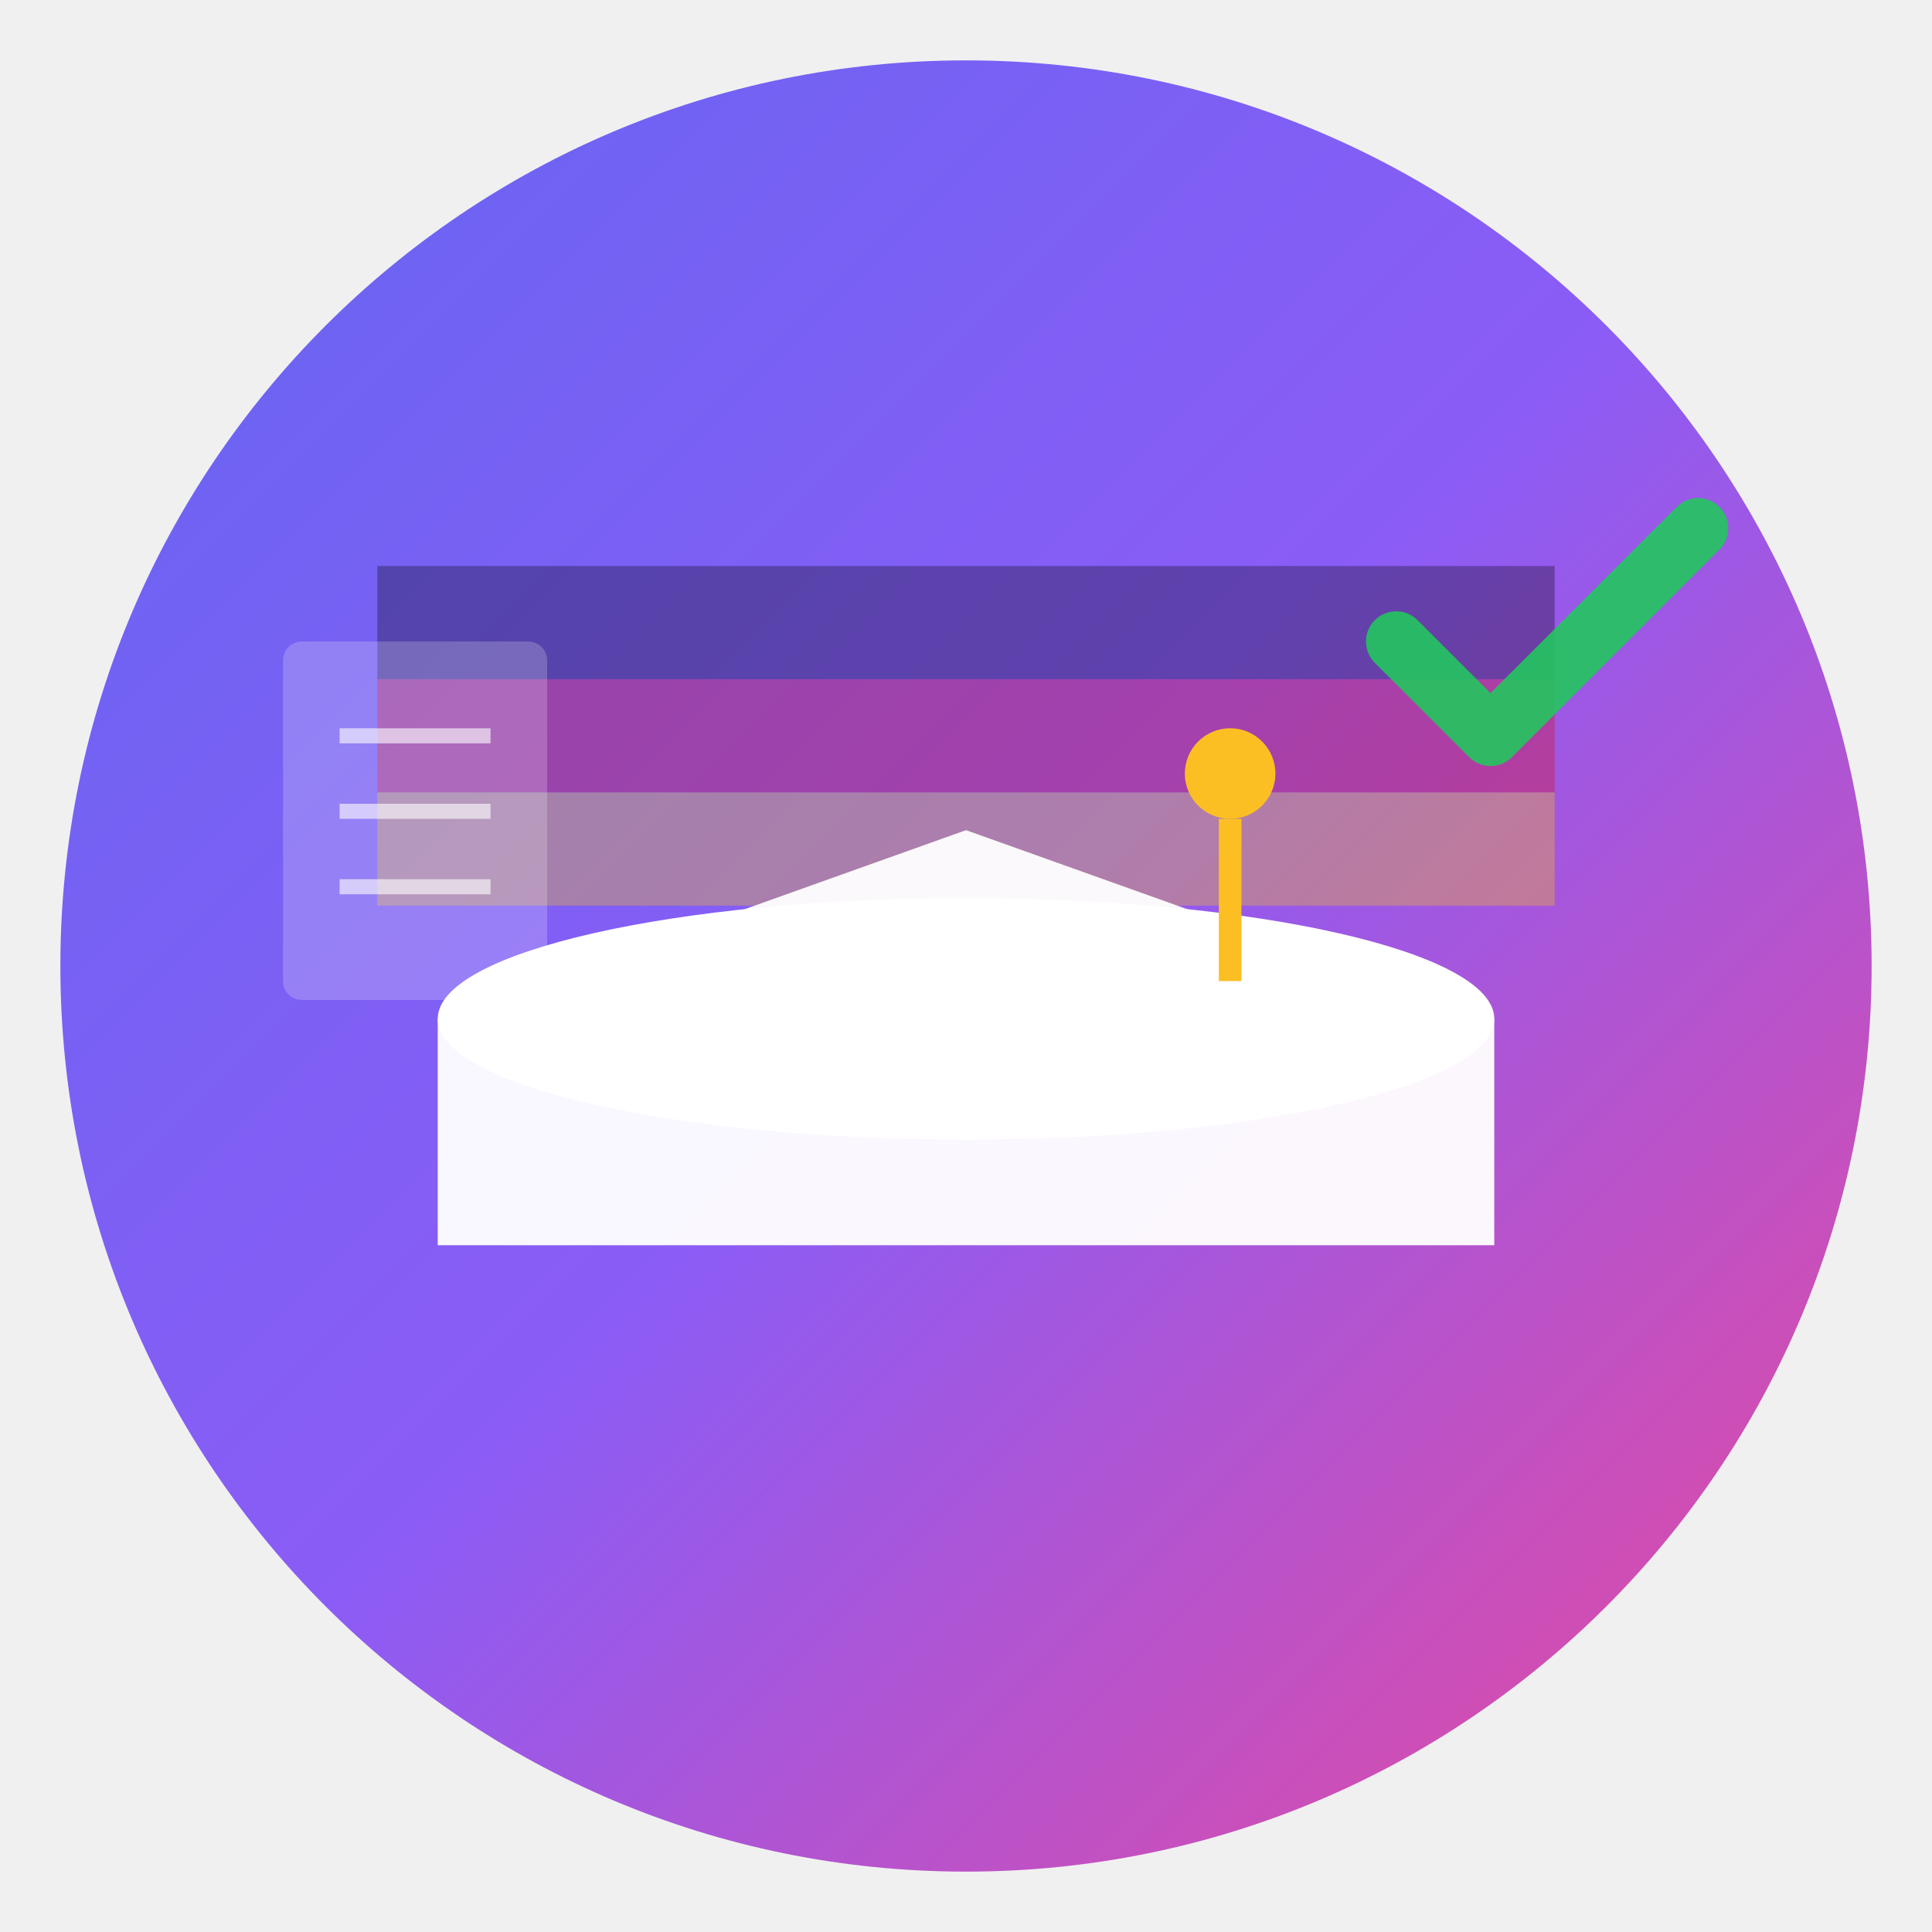
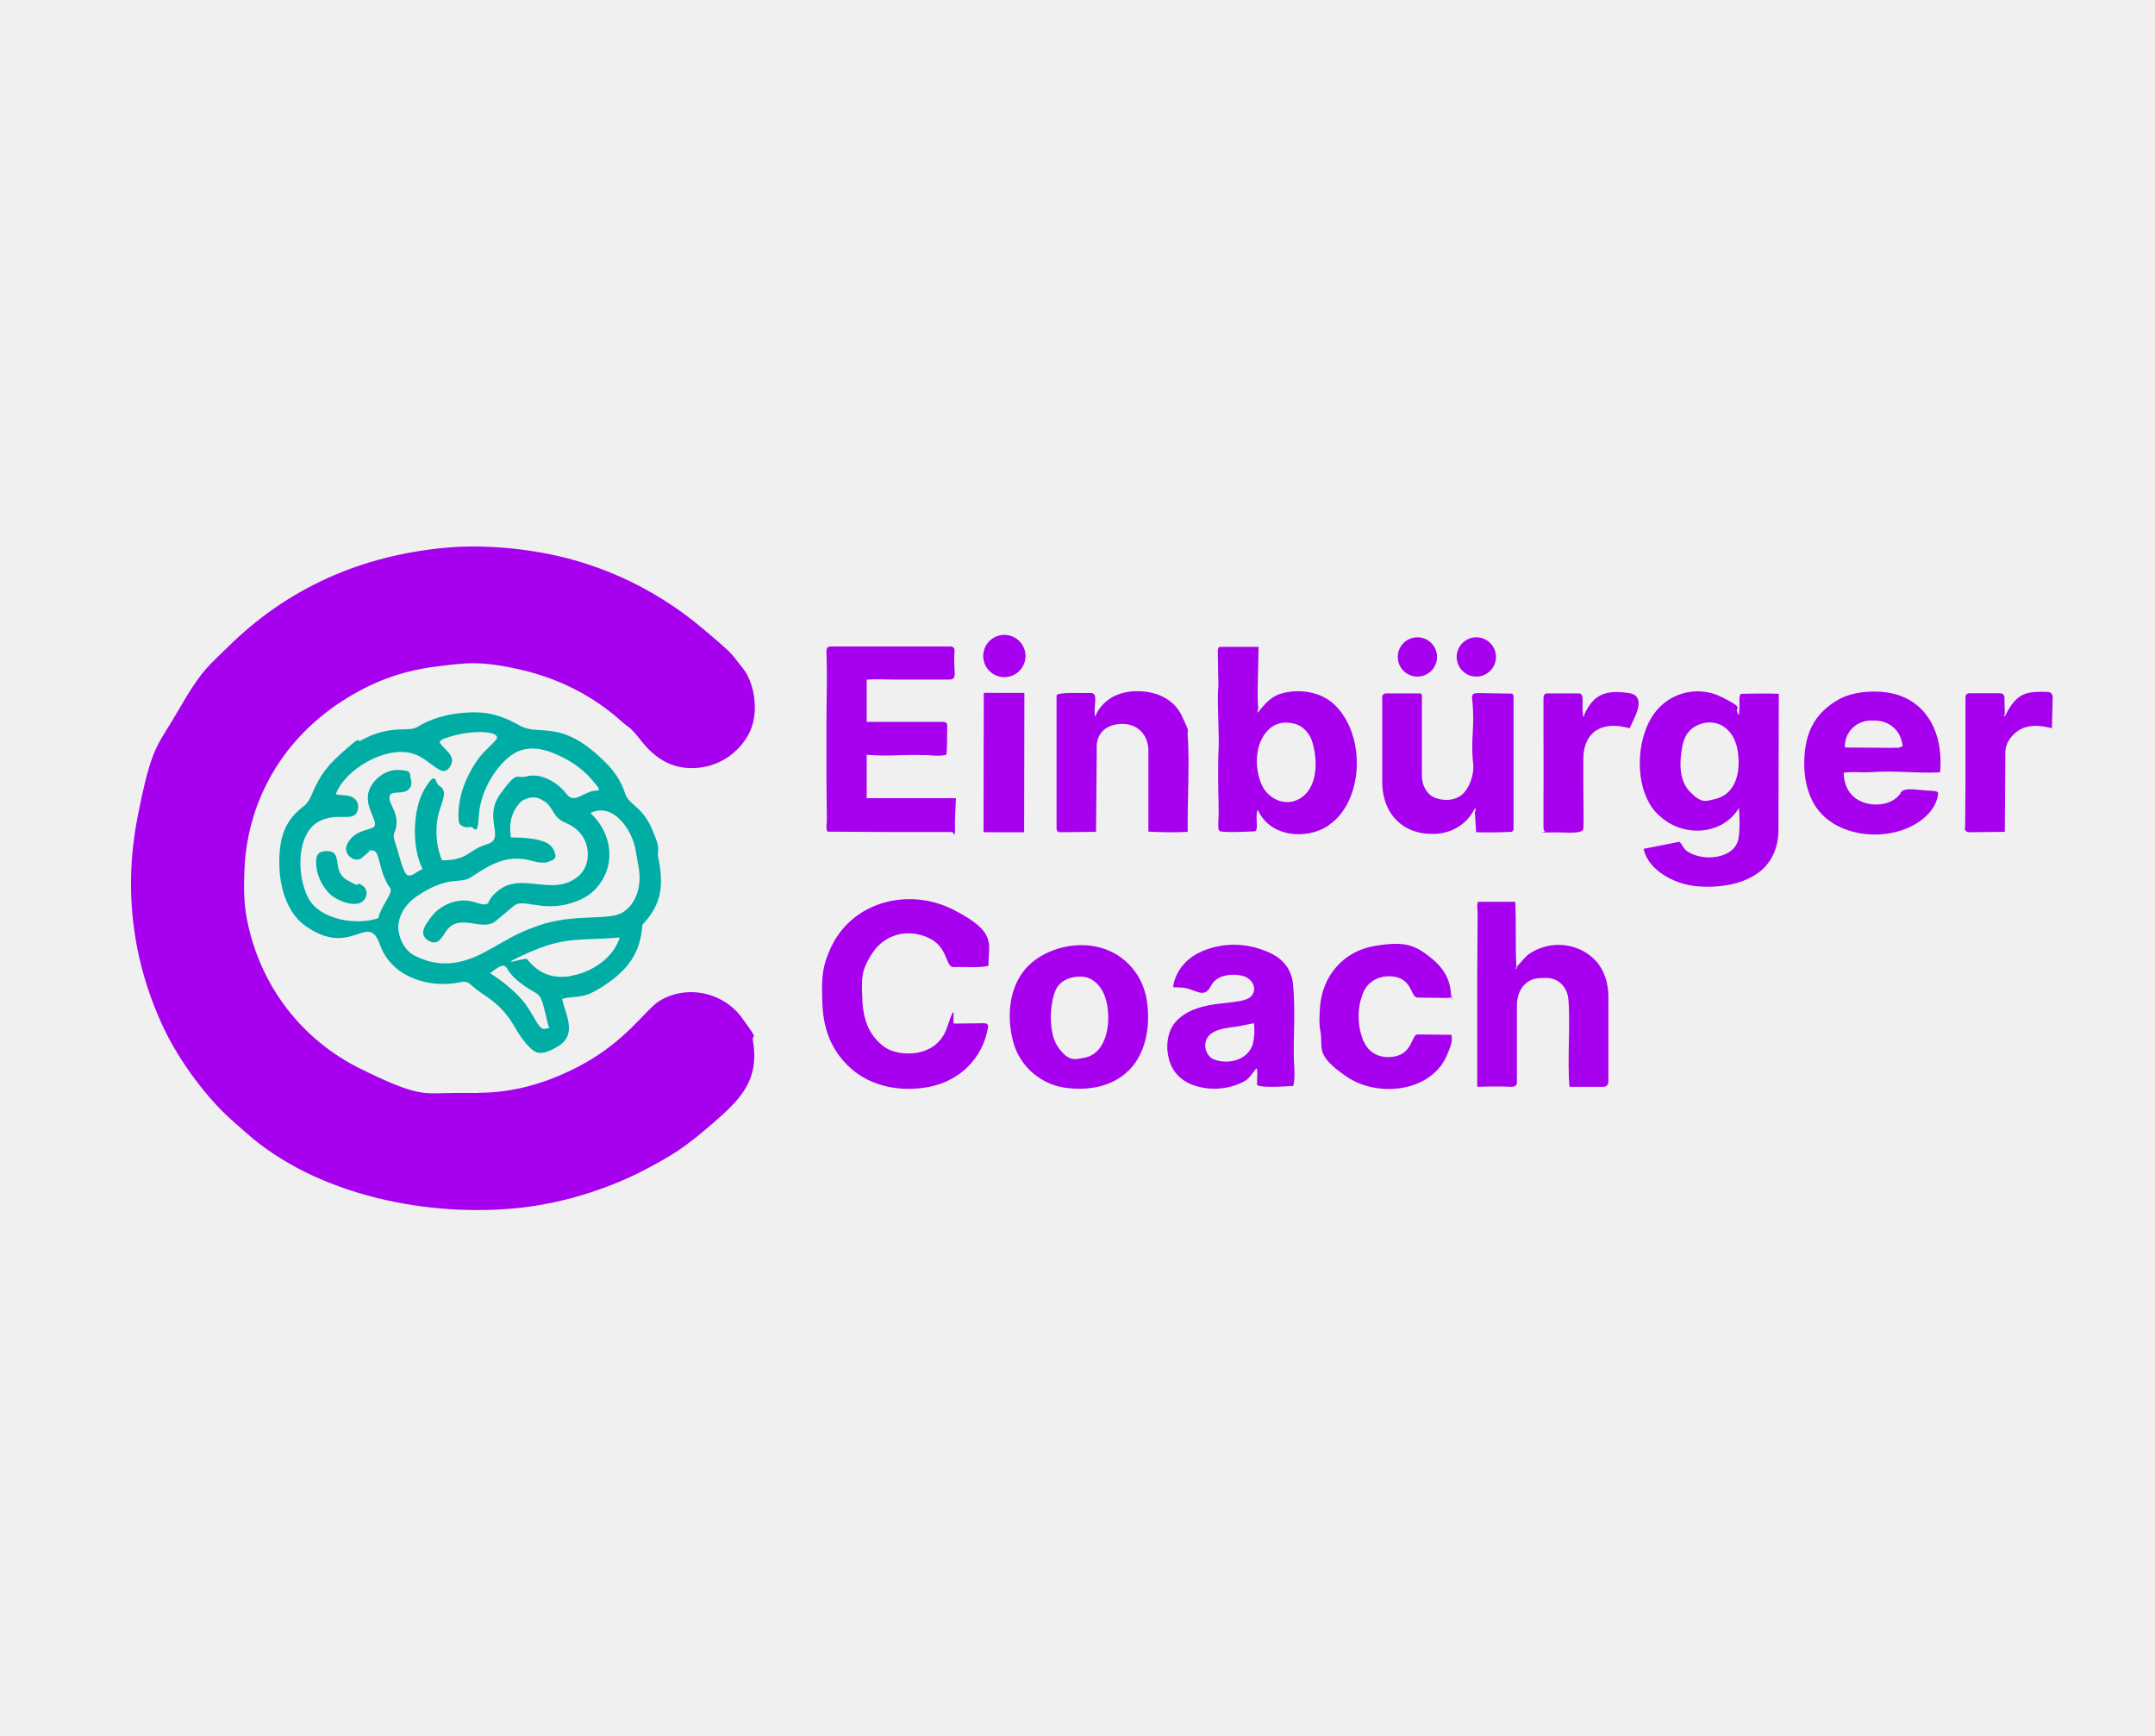
- <svg xmlns="http://www.w3.org/2000/svg" viewBox="0 0 512 512" fill="none">
-   <defs>
-     <linearGradient id="grad1" x1="0%" y1="0%" x2="100%" y2="100%">
-       <stop offset="0%" style="stop-color:#6366f1;stop-opacity:1" />
-       <stop offset="50%" style="stop-color:#8b5cf6;stop-opacity:1" />
-       <stop offset="100%" style="stop-color:#ec4899;stop-opacity:1" />
-     </linearGradient>
-   </defs>
-   <circle cx="256" cy="256" r="240" fill="url(#grad1)" />
-   <path d="M 100 150 L 412 150 L 412 180 L 100 180 Z" fill="#000000" opacity="0.3" />
-   <path d="M 100 180 L 412 180 L 412 210 L 100 210 Z" fill="#DD0000" opacity="0.3" />
-   <path d="M 100 210 L 412 210 L 412 240 L 100 240 Z" fill="#FFCE00" opacity="0.3" />
-   <g transform="translate(256, 300)">
-     <path d="M -140 -30 L 0 -80 L 140 -30 L 140 30 L -140 30 Z" fill="#ffffff" opacity="0.95" />
-     <ellipse cx="0" cy="-30" rx="140" ry="32" fill="#ffffff" />
-     <circle cx="70" cy="-95" r="12" fill="#fbbf24" />
-     <line x1="70" y1="-83" x2="70" y2="-40" stroke="#fbbf24" stroke-width="6" />
+ <svg xmlns="http://www.w3.org/2000/svg" id="Ebene_1" version="1.1" viewBox="0 0 1152 928">
+   <g>
+     <circle cx="536.9" cy="350.7" r="11.3" fill="#a700ee" />
+     <circle cx="757.7" cy="351.2" r="10.5" fill="#a700ee" />
+     <circle cx="789.2" cy="351.2" r="10.5" fill="#a700ee" />
  </g>
-   <path d="M 370 170 L 395 195 L 450 140" stroke="#22c55e" stroke-width="16" stroke-linecap="round" stroke-linejoin="round" fill="none" opacity="0.9" />
-   <g transform="translate(75, 170)">
-     <rect x="0" y="0" width="70" height="95" rx="5" fill="#ffffff" opacity="0.2" />
-     <line x1="15" y1="25" x2="55" y2="25" stroke="#ffffff" stroke-width="4" opacity="0.6" />
-     <line x1="15" y1="45" x2="55" y2="45" stroke="#ffffff" stroke-width="4" opacity="0.6" />
-     <line x1="15" y1="65" x2="55" y2="65" stroke="#ffffff" stroke-width="4" opacity="0.6" />
+   <g display="none">
+     <circle cx="530.9" cy="350.7" r="11.3" fill="#00ada5" />
+     <circle cx="751.7" cy="351.2" r="10.5" fill="#00ada5" />
+     <circle cx="783.2" cy="351.2" r="10.5" fill="#00ada5" />
  </g>
+   <g>
+     <path d="M1015.9,423.9c2.2-3.4,8.7-1.4,17.1-1.1.8,0,3.2.2,3.1,1.3-.4,4.2-2.5,8-5.2,10.9-14.7,15.7-47.2,14.9-59.8-3.1-5.6-7.9-7.3-19-6.4-28.9,1.1-13.5,7-23,18.8-29.4,9.1-4.9,24.4-5,33.3-1.3,16.3,6.7,21.9,23.7,20.3,40.6-14.1.6-23.2-1.1-37.1-.1-4.9.3-9.6-.4-14.4.3,0,4.2,1.3,8.4,4,11.5,5.9,7.1,20.9,7.8,26.5-.7ZM1017.1,398.7c-1.1-9-8-13.9-16.1-13.5-8.5-.4-15.1,6.2-14.8,14.4l24.8.2c2.1-.3,4.5.5,6.1-1.1Z" fill="#a700ee" />
+     <path d="M494.6,403.7c-11.9-.5-19.2.8-31.3-.2v23.2s47.7,0,47.7,0c-.2,6-.6,11.1-.5,16.6s-.7,1.5-1.5,1.5h-32.9s-33.8-.2-33.8-.2c-1-2.2-.2-4.4-.3-6.7l-.2-21v-31c0-9.5.3-18.5.2-28l-.2-10c0-1.4.7-2.3,2.2-2.3h17s26,0,26,0h21c1.5,0,2.4.8,2.3,2.3-1,11.6,2.3,15.4-3.3,15.4h-28c-5.4,0-10.4-.3-15.7,0v22.6c0,0,40.7,0,40.7,0,1.3,0,2.4.5,2.4,2-.2,3.2.1,15.4-.7,15.6-3.6.9-7.3.3-11.1.1Z" fill="#a700ee" />
+     <path d="M905.6,473.6c-10.4-1.2-24.4-8.1-27-19.8l19.2-3.8c1.5,1.4,2,3.4,3.5,4.6,8.2,6.4,26.4,4.9,28.1-6.7.8-5.3.5-10.5.2-16-7.9,13.3-25.8,15.5-38.1,7.6-3.1-2-6.2-4.7-8.3-7.7-8.8-12.4-8.7-34.1-.5-48,7.7-13,24-18,37.6-11.2s6.5,5.1,8.6,8.5c.2,1.2,1.3,1,.7,0,.7-2.6-.5-10.2,1.3-10.2,6.8-.1,13-.3,20,0l-.2,73c0,5.3-1.3,10.7-3.9,15.1-7.9,13.5-27.1,16.3-41.4,14.6ZM929,402c-.7-5.1-2.7-9.9-6.9-13.1-4.3-3.2-9.8-3.5-14.7-1.2s-7.1,6.1-8.1,11.4c-1.5,8.1-2,18,4.2,24.3s8.4,4.9,13.2,3.8c11.3-2.6,13.9-14.5,12.3-25.3Z" fill="#a700ee" />
+     <rect x="499.5" y="396.9" width="74.5" height="21.7" transform="translate(128 943.7) rotate(-89.9)" fill="#a700ee" />
+     <path d="M789.5,370.5l18.6.3c1.2,0,1,2.3,1,3.3v68.9c-.1.8-.5,1.7-1.2,1.7-6.3.3-12.3.4-18.8.2l-.6-9.7c-.6-1.2,1-2,0-3.2-3.9,7.9-11.2,13-20.3,13.7-17.5,1.3-29.2-10.1-29.3-27.6v-45c-.1-1.4.5-2.4,2.1-2.4h18.2c1.3.1.9,2.5.9,3.4v41c.1,5,2.8,9.9,7.3,11.5s9.9,1.5,13.8-1.5,7-10.5,6.3-16.9c-1.5-14.1,1.2-19.4-.6-35.2-.2-1.4.6-2.4,2.5-2.4Z" fill="#a700ee" />
+     <path d="M624.1,562.4c-.6-6.9,1-13.2,5.8-17.6,12.5-11.6,34.5-6.4,39.3-12.6,2.6-3.4.7-7.8-2.8-9.7s-15.2-3.1-19.1,4.6-8.7.9-16.2.8-2.6-.3-3.9-1c1.6-8.6,7.5-15,15.5-18.4,12-5.1,25.2-4.4,36.8,1.2,6.5,3.1,11,8.8,11.7,16.4,1.6,17-.3,31.2.7,44.9.2,3.3.1,6.3-.5,9.5-1.1,0-22.2,1.9-19.3-1.6-.4-2.6.5-4.9-.3-7.9-2.2,2.3-3.6,5.4-6.7,7.1-8.3,4.4-18.2,5.1-26.9,2.1-8-2.7-13.2-9-14-17.9ZM669.8,557.9c.8-3.8,1-7.4.5-10.9l-8.5,1.7c-4.7.9-17.1.8-17.5,9.9-.1,2.7,1.1,5.5,3.6,7.3,7.7,3.6,19.1,1.3,21.9-7.9Z" fill="#a700ee" />
+     <path d="M839,580.9c-1.3-13.2.7-36.5-.7-47.5-.8-6.1-5.5-10.6-11.6-10.6-2.6,0-5.6,0-8,1-5.2,2.3-7.7,7.6-7.8,13.2v41.9c0,1.5-1.6,2.1-2.9,2.1-6.2-.3-11.8-.2-18.3,0v-39.9c0,0,0-20,0-20l.2-33c0-2.1-.6-3.8.2-6h19.9c.6,13.1,0,21.9.6,34.9-1,1.1.6,1.5.2-.2,2.4-2.3,4.1-5.2,7-7.1,11.1-7.3,26.4-5.8,35.4,4.1,4.6,5.1,6.5,11.9,6.6,18.7v45.6c0,1.8-1,2.9-2.7,2.9h-18.1Z" fill="#a700ee" />
+     <path d="M586.3,399.5l-.4,45.2-18.9.2c-1.4,0-2.2-.6-2.2-2.1v-70.9c0-2.1,13.9-1.3,18.3-1.4s1.3,7,2.2,11.4c-.5,1.1.9,1.1.6,0,4.5-8.8,12.8-12.4,22.2-12.4,10,0,19.5,4.1,23.9,13.6s2.6,6.5,2.9,9.9c1.1,15.5-.2,35.5,0,51.7-7.2.4-13.6.2-21-.1v-43.6c-.2-8.2-5.7-14.1-14.1-14s-13.5,4.8-13.6,12.5Z" fill="#a700ee" />
+     <path d="M460.9,531c0,11.8,2.5,22.1,12.2,28.9,7.2,5,27.5,6.3,33.2-10.7s2.3-2,3.8-2l16-.2c1.2,0,2.4.6,2.1,2-2.7,16.6-15,28.8-31.4,32s-34.3-.4-45.9-13.8c-8.5-9.8-11.1-20.4-11.4-33.2s.4-17.3,3.8-25.5c11-26.6,42.3-34.4,66.3-22.2s18.6,18.4,18.8,30c-5.4,1.3-11.1.4-18.5.7-4.8.2-2.6-10.8-13.9-15.8s-23.1-1.5-29.5,8.1-5.7,13.9-5.7,21.6Z" fill="#a700ee" />
+     <path d="M710.2,441.3c-11.9,8-31.6,6.1-37.8-8.4-1.7,3,.6,10.3-1.4,11.5,0,0-14.6.9-18.8,0-1.3-.3-.9-4.1-.9-5.4.4-7.3-.1-13.9-.1-21v-10c0-4.5.4-8.6.3-13,0-5.8-.8-22.5-.3-26.8.3-2.5,0-4.8,0-7.3l-.2-13c0-.7.3-2.1,1.1-2.1h20.7s-.3,14.2-.3,14.2c-.1,6-.4,11.7,0,17.5.6,1.2-.6,2.2-.2,3.5,3.4-4.1,6.9-8.6,12.5-10.2,9.5-2.8,21.4-1.2,29,6.3,16.7,16.7,15,51.6-3.6,64.1ZM694.4,427.2c10.2-5.7,10-20.3,7.3-30-1.4-5.1-5.1-9-9.3-10.2-5.1-1.4-10-.8-13.8,2.6-8,7.3-8.2,20.8-4.1,30,3.3,7.4,12.4,11.7,19.8,7.6Z" fill="#a700ee" />
+     <path d="M1050.5,442.5l.2-25.5v-44c-.1-1.6.7-2.4,2.3-2.4h16.1c1.4,0,2.4.8,2.4,2.3l.2,9c-1.2,1,0,1.4.4.3,6.3-12.2,11.3-12.6,22.7-12.3,1.6,0,2.6,1.5,2.5,3l-.4,16.4c-5.4-1.3-9.7-1.9-14.5-.4s-10.4,6.9-10.4,13.2l-.3,42.6-18.9.2c-1.1,0-2.5-.4-2.5-2.3Z" fill="#a700ee" />
+     <path d="M603.3,572.3c-8.9,8.9-22.3,11-34.5,9.1s-23.2-10.9-26.9-23.5-2.9-27.6,4.8-38.1,23.2-16.2,37.3-14.1c15.4,2.3,26.8,14,29.1,29.4,1.9,13-.2,27.7-9.8,37.3ZM590.8,533.1c-1.5-4.3-4.2-8.2-8.5-10.1s-13.6-1.1-17.3,5-5.1,23.6.5,31.6,8.8,6.9,14.4,5.8c12.8-2.5,14.5-21.7,10.9-32.3Z" fill="#a700ee" />
+     <path d="M729,556.6c2.5,6.1,8.1,8.8,14,8.5,12.8-.7,11-12.2,15-12.1l17.9.2c.8,3.6-.7,6.7-2,9.9-7.8,20.6-37.1,24.2-54.3,12.3s-12-15-13.8-24.3c-.8-4.3-.4-7.9-.2-12.1.9-16.9,12.4-30.5,29.2-33.3s21.8-.4,30.8,6.9c5.7,4.6,9.4,10.5,10,18.1s.7,1.5.4,1.9c-.3.6-1,.9-2,.9l-16.1-.2c-4.3,0-2.4-11.1-15-11.4-5.9-.1-11.4,2.6-14,8.4-3.5,8.1-3.5,17.8,0,26.4Z" fill="#a700ee" />
+     <path d="M846.4,443.1c-.5,3.2-10.9,1.6-18.4,1.9s-1.6-.2-2-.4c-.7-.4-.9-1.4-.9-2.6v-17.9c.1,0,0-32.9,0-32.9v-18.1c0-1.3.5-2.4,1.9-2.4h17.1c3.3,0,1.1,7,2.2,11.5-.4,1.1.9,1.2.6-.2,5.3-11.7,12.5-13.1,23.8-11.5s.9,16.4.6,18.8c-5.1-1.2-9.4-1.9-14-.6-8,2.2-11,9.6-10.9,17.5v13.8c0,3.2.3,21.4,0,23.2Z" fill="#a700ee" />
+   </g>
+   <g display="none">
+     <path d="M1009.9,423.9c2.2-3.4,8.7-1.4,17.1-1.1.8,0,3.2.2,3.1,1.3-.4,4.2-2.5,8-5.2,10.9-14.7,15.7-47.2,14.9-59.8-3.1-5.6-7.9-7.3-19-6.4-28.9,1.1-13.5,7-23,18.8-29.4,9.1-4.9,24.4-5,33.3-1.3,16.3,6.7,21.9,23.7,20.3,40.6-14.1.6-23.2-1.1-37.1-.1-4.9.3-9.6-.4-14.4.3,0,4.2,1.3,8.4,4,11.5,5.9,7.1,20.9,7.8,26.5-.7ZM1011.1,398.7c-1.1-9-8-13.9-16.1-13.5-8.5-.4-15.1,6.2-14.8,14.4l24.8.2c2.1-.3,4.5.5,6.1-1.1Z" fill="#00ada5" />
+     <path d="M488.6,403.7c-11.9-.5-19.2.8-31.3-.2v23.2s47.7,0,47.7,0c-.2,6-.6,11.1-.5,16.6s-.7,1.5-1.5,1.5h-32.9s-33.8-.2-33.8-.2c-1-2.2-.2-4.4-.3-6.7l-.2-21v-31c0-9.5.3-18.5.2-28l-.2-10c0-1.4.7-2.3,2.2-2.3h17s26,0,26,0h21c1.5,0,2.4.8,2.3,2.3-1,11.6,2.3,15.4-3.3,15.4h-28c-5.4,0-10.4-.3-15.7,0v22.6c0,0,40.7,0,40.7,0,1.3,0,2.4.5,2.4,2-.2,3.2.1,15.4-.7,15.6-3.6.9-7.3.3-11.1.1Z" fill="#00ada5" />
+     <path d="M899.6,473.6c-10.4-1.2-24.4-8.1-27-19.8l19.2-3.8c1.5,1.4,2,3.4,3.5,4.6,8.2,6.4,26.4,4.9,28.1-6.7.8-5.3.5-10.5.2-16-7.9,13.3-25.8,15.5-38.1,7.6-3.1-2-6.2-4.7-8.3-7.7-8.8-12.4-8.7-34.1-.5-48,7.7-13,24-18,37.6-11.2s6.5,5.1,8.6,8.5c.2,1.2,1.3,1,.7,0,.7-2.6-.5-10.2,1.3-10.2,6.8-.1,13-.3,20,0l-.2,73c0,5.3-1.3,10.7-3.9,15.1-7.9,13.5-27.1,16.3-41.4,14.6ZM923,402c-.7-5.1-2.7-9.9-6.9-13.1-4.3-3.2-9.8-3.5-14.7-1.2s-7.1,6.1-8.1,11.4c-1.5,8.1-2,18,4.2,24.3s8.4,4.9,13.2,3.8c11.3-2.6,13.9-14.5,12.3-25.3Z" fill="#00ada5" />
+     <rect x="493.5" y="396.9" width="74.5" height="21.7" transform="translate(122 937.7) rotate(-89.9)" fill="#00ada5" />
+     <path d="M783.5,370.5l18.6.3c1.2,0,1,2.3,1,3.3v68.9c-.1.8-.5,1.7-1.2,1.7-6.3.3-12.3.4-18.8.2l-.6-9.7c-.6-1.2,1-2,0-3.2-3.9,7.9-11.2,13-20.3,13.7-17.5,1.3-29.2-10.1-29.3-27.6v-45c-.1-1.4.5-2.4,2.1-2.4h18.2c1.3.1.9,2.5.9,3.4v41c.1,5,2.8,9.9,7.3,11.5s9.9,1.5,13.8-1.5,7-10.5,6.3-16.9c-1.5-14.1,1.2-19.4-.6-35.2-.2-1.4.6-2.4,2.5-2.4Z" fill="#00ada5" />
+     <path d="M618.1,562.4c-.6-6.9,1-13.2,5.8-17.6,12.5-11.6,34.5-6.4,39.3-12.6,2.6-3.4.7-7.8-2.8-9.7s-15.2-3.1-19.1,4.6-8.7.9-16.2.8-2.6-.3-3.9-1c1.6-8.6,7.5-15,15.5-18.4,12-5.1,25.2-4.4,36.8,1.2,6.5,3.1,11,8.8,11.7,16.4,1.6,17-.3,31.2.7,44.9.2,3.3.1,6.3-.5,9.5-1.1,0-22.2,1.9-19.3-1.6-.4-2.6.5-4.9-.3-7.9-2.2,2.3-3.6,5.4-6.7,7.1-8.3,4.4-18.2,5.1-26.9,2.1-8-2.7-13.2-9-14-17.9ZM663.8,557.9c.8-3.8,1-7.4.5-10.9l-8.5,1.7c-4.7.9-17.1.8-17.5,9.9-.1,2.7,1.1,5.5,3.6,7.3,7.7,3.6,19.1,1.3,21.9-7.9Z" fill="#00ada5" />
+     <path d="M833,580.9c-1.3-13.2.7-36.5-.7-47.5-.8-6.1-5.5-10.6-11.6-10.6-2.6,0-5.6,0-8,1-5.2,2.3-7.7,7.6-7.8,13.2v41.9c0,1.5-1.6,2.1-2.9,2.1-6.2-.3-11.8-.2-18.3,0v-39.9c0,0,0-20,0-20l.2-33c0-2.1-.6-3.8.2-6h19.9c.6,13.1,0,21.9.6,34.9-1,1.1.6,1.5.2-.2,2.4-2.3,4.1-5.2,7-7.1,11.1-7.3,26.4-5.8,35.4,4.1,4.6,5.1,6.5,11.9,6.6,18.7v45.6c0,1.8-1,2.9-2.7,2.9h-18.1Z" fill="#00ada5" />
+     <path d="M580.3,399.5l-.4,45.2-18.9.2c-1.4,0-2.2-.6-2.2-2.1v-70.9c0-2.1,13.9-1.3,18.3-1.4s1.3,7,2.2,11.4c-.5,1.1.9,1.1.6,0,4.5-8.8,12.8-12.4,22.2-12.4,10,0,19.5,4.1,23.9,13.6s2.6,6.5,2.9,9.9c1.1,15.5-.2,35.5,0,51.7-7.2.4-13.6.2-21-.1v-43.6c-.2-8.2-5.7-14.1-14.1-14s-13.5,4.8-13.6,12.5Z" fill="#00ada5" />
+     <path d="M454.9,531c0,11.8,2.5,22.1,12.2,28.9,7.2,5,27.5,6.3,33.2-10.7s2.3-2,3.8-2l16-.2c1.2,0,2.4.6,2.1,2-2.7,16.6-15,28.8-31.4,32s-34.3-.4-45.9-13.8c-8.5-9.8-11.1-20.4-11.4-33.2s.4-17.3,3.8-25.5c11-26.6,42.3-34.4,66.3-22.2s18.6,18.4,18.8,30c-5.4,1.3-11.1.4-18.5.7-4.8.2-2.6-10.8-13.9-15.8s-23.1-1.5-29.5,8.1-5.7,13.9-5.7,21.6Z" fill="#00ada5" />
+     <path d="M704.2,441.3c-11.9,8-31.6,6.1-37.8-8.4-1.7,3,.6,10.3-1.4,11.5,0,0-14.6.9-18.8,0-1.3-.3-.9-4.1-.9-5.4.4-7.3-.1-13.9-.1-21v-10c0-4.5.4-8.6.3-13,0-5.8-.8-22.5-.3-26.8.3-2.5,0-4.8,0-7.3l-.2-13c0-.7.3-2.1,1.1-2.1h20.7s-.3,14.2-.3,14.2c-.1,6-.4,11.7,0,17.5.6,1.2-.6,2.2-.2,3.5,3.4-4.1,6.9-8.6,12.5-10.2,9.5-2.8,21.4-1.2,29,6.3,16.7,16.7,15,51.6-3.6,64.1ZM688.4,427.2c10.2-5.7,10-20.3,7.3-30-1.4-5.1-5.1-9-9.3-10.2-5.1-1.4-10-.8-13.8,2.6-8,7.3-8.2,20.8-4.1,30,3.3,7.4,12.4,11.7,19.8,7.6Z" fill="#00ada5" />
+     <path d="M1044.5,442.5l.2-25.5v-44c-.1-1.6.7-2.4,2.3-2.4h16.1c1.4,0,2.4.8,2.4,2.3l.2,9c-1.2,1,0,1.4.4.3,6.3-12.2,11.3-12.6,22.7-12.3,1.6,0,2.6,1.5,2.5,3l-.4,16.4c-5.4-1.3-9.7-1.9-14.5-.4s-10.4,6.9-10.4,13.2l-.3,42.6-18.9.2c-1.1,0-2.5-.4-2.5-2.3Z" fill="#00ada5" />
+     <path d="M597.3,572.3c-8.9,8.9-22.3,11-34.5,9.1s-23.2-10.9-26.9-23.5-2.9-27.6,4.8-38.1,23.2-16.2,37.3-14.1c15.4,2.3,26.8,14,29.1,29.4,1.9,13-.2,27.7-9.8,37.3ZM584.8,533.1c-1.5-4.3-4.2-8.2-8.5-10.1s-13.6-1.1-17.3,5-5.1,23.6.5,31.6,8.8,6.9,14.4,5.8c12.8-2.5,14.5-21.7,10.9-32.3Z" fill="#00ada5" />
+     <path d="M723,556.6c2.5,6.1,8.1,8.8,14,8.5,12.8-.7,11-12.2,15-12.1l17.9.2c.8,3.6-.7,6.7-2,9.9-7.8,20.6-37.1,24.2-54.3,12.3s-12-15-13.8-24.3c-.8-4.3-.4-7.9-.2-12.1.9-16.9,12.4-30.5,29.2-33.3s21.8-.4,30.8,6.9c5.7,4.6,9.4,10.5,10,18.1s.7,1.5.4,1.9c-.3.6-1,.9-2,.9l-16.1-.2c-4.3,0-2.4-11.1-15-11.4-5.9-.1-11.4,2.6-14,8.4-3.5,8.1-3.5,17.8,0,26.4Z" fill="#00ada5" />
+     <path d="M840.4,443.1c-.5,3.2-10.9,1.6-18.4,1.9s-1.6-.2-2-.4c-.7-.4-.9-1.4-.9-2.6v-17.9c.1,0,0-32.9,0-32.9v-18.1c0-1.3.5-2.4,1.9-2.4h17.1c3.3,0,1.1,7,2.2,11.5-.4,1.1.9,1.2.6-.2,5.3-11.7,12.5-13.1,23.8-11.5s.9,16.4.6,18.8c-5.1-1.2-9.4-1.9-14-.6-8,2.2-11,9.6-10.9,17.5v13.8c0,3.2.3,21.4,0,23.2Z" fill="#00ada5" />
+   </g>
+   <g display="none">
+     <path d="M286.8,557.2c-5.7-5.9-6.6-14-18.8-23.1-3.1-2.3-6.4-4.2-9.3-6.8s-3.7-2.8-6.7-2.2c-17.2,3.6-37-3.2-42.9-20.1s-14,4.2-35-7c-3.9-2.1-7.4-4.6-10.1-8-7.4-9.3-9.4-22.6-8.5-34.4s5-18.5,12.7-24.5c2-1.5,3.2-3.5,4.2-5.8,5-11.9,9-16.4,18.4-24.7s5.4-3.3,8.2-4.8c16.1-8.8,25.1-4.2,30-7.1,7.5-4.6,15.5-6.8,24.2-7.6,12.1-1.1,20,.8,30.7,6.8s21.7-4.3,45.6,19.5c4.8,4.8,8.5,10,10.6,16.6s9.1,6.7,14.5,19.3,2.3,10,3.3,15.1c2.8,14.4,2.3,24.5-8.5,36-1,15.1-7.8,24-20,32.2s-14.3,5.2-22.9,7.4c1.7,8.3,8.5,19-2.4,25.5s-12.9,2.5-17.5-2.3ZM216.9,444.8c-.9,2.5-.1,4.4.7,6.7,1.3,3.5,3.7,15.2,6.2,16.3s5-2.1,8.1-3.2c-5.8-11.3-5.5-31.7,1-42.7s5.6-3.2,7.8-1.9c4.9,2.9,1.9,7.5-.1,14.4s-1.9,17.2,1.7,25.5c14.1.1,13.9-5.6,24.1-8.6s-2.4-13.7,7-26.8,8.3-8,13.8-9.4c8.1-2.2,16.9,3.2,21.6,9.3s9.3-2.2,17.2-1.8c.4-1.7-1-2.5-1.8-3.6-5.3-6.9-11.9-11.7-19.8-15.3-8.7-4-18-5.7-26.1.8s-15.5,18.9-16.3,31.4-2.3,5.7-4.7,6.2-5.9-.4-6.1-3.1c-.8-9.7,2.1-19.4,6.9-27.8s8.1-10.3,12.8-15.4-13.1-6.4-27.8-.8c-.9.3-2.3,1.4-2,2.1,2.4,3.6,8.6,6.8,5.9,12-4.4,8.5-10.4-3.2-20.2-6.2-14.7-4.5-36.5,8.5-41.3,21.7,2.8.7,5.4.3,8,1.2s4.5,3.3,3.9,6.5c-1.4,8-10,1.7-20.1,6.4-12.8,5.9-13,28.6-6.6,41.2,6.1,11.9,26.2,15,37.6,10.9,1-6.1,8.2-13.5,6.3-16-6.2-8.3-5.3-19.7-9.1-20.1s-1.5,0-2.2.6l-3.9,3.3c-2,1.7-4.8.9-6.5-.7s-2.5-4-1.4-6.4c4.1-8.9,14.1-7.2,14.9-10.3s-4.6-9.2-3.7-16.2,8.6-13.7,16.3-13.4,5.7,1.7,6.6,4.8,0,5.3-2.7,6.6-7.4-.1-8.4,2.1c-2,4.5,6.3,9.4,2.5,19.8ZM321.7,434.7c12.3,11.5,13.9,29.7,1.6,41.6-4,3.8-9.4,5.9-14.6,7.2-13.9,3.3-23.2-3.1-27.8.6l-9.8,8.2c-7,5.9-18.4-3.8-25.6,4.2-1.7,1.9-2.7,4.6-4.8,6.3s-4.2,1-5.9-.1-3-2.8-2.5-5.2,2.3-4.7,3.9-6.9c5.1-7.1,14.9-11.1,23.5-8.3s6.7.1,8.9-2.5c13.8-17,31.5,1.2,46.6-11.4,6.6-5.5,6.6-17,.6-23.4s-9.7-4-13.6-10.3-4.2-5.7-7.3-7.5-8.5-.9-11.4,2.4c-4.5,5.4-5.4,11.1-4.4,18.1,5.7,0,19.2.2,22.4,5.8s.3,6.1-2,7.1-6.1.5-8.8-.3c-13.4-3.9-22.3,1.7-33,8.7-5.9,3.9-11.7-1.5-29,10.2-4.8,3.3-8.6,8.1-9.6,14.1s2.3,14.4,8.6,17.6c12.9,6.6,24.8,4.8,37.2-1.8s15.2-9.4,28.7-14.2c19.1-6.8,37.7-2.5,45.2-7.1s10.2-14.4,8.7-23.5l-1.8-10.3c-1.7-9.8-11.7-25.6-24.2-19.3ZM311,521.7c11.2-1.8,22.8-9.4,26.3-20.5-21.1,1.8-29-.8-49,8.2s-1.5,2.2-.6,3.3c6.1,7.6,13.4,10.7,23.4,9.1ZM285.6,526.5c-3.4-2.5-6.4-5-8.5-8.7s-5.7.2-9.1,2.4c6.2,4.1,11.9,8.5,16.8,14,6.6,7.4,8.7,16.6,12.6,15.8s1.9-.6,1.6-2c-4.6-20.4-3.7-14.3-13.4-21.5Z" fill="#a700ee" />
+     <path d="M198.7,472.8c3,1.3,3.7,4.1,3,6.2-2.4,8.1-15.5,2.8-19.5-1.2s-6.9-9.8-7.2-15.8,2-7.1,6.1-7c8.5.2,2,10.5,10.3,15.4s4.8,1.1,7.4,2.3Z" fill="#a700ee" />
+   </g>
+   <g>
+     <path d="M280.8,557.2c-5.7-5.9-6.6-14-18.8-23.1-3.1-2.3-6.4-4.2-9.3-6.8s-3.7-2.8-6.7-2.2c-17.2,3.6-37-3.2-42.9-20.1s-14,4.2-35-7c-3.9-2.1-7.4-4.6-10.1-8-7.4-9.3-9.4-22.6-8.5-34.4s5-18.5,12.7-24.5c2-1.5,3.2-3.5,4.2-5.8,5-11.9,9-16.4,18.4-24.7s5.4-3.3,8.2-4.8c16.1-8.8,25.1-4.2,30-7.1,7.5-4.6,15.5-6.8,24.2-7.6,12.1-1.1,20,.8,30.7,6.8s21.7-4.3,45.6,19.5c4.8,4.8,8.5,10,10.6,16.6s9.1,6.7,14.5,19.3,2.3,10,3.3,15.1c2.8,14.4,2.3,24.5-8.5,36-1,15.1-7.8,24-20,32.2s-14.3,5.2-22.9,7.4c1.7,8.3,8.5,19-2.4,25.5s-12.9,2.5-17.5-2.3ZM210.9,444.8c-.9,2.5-.1,4.4.7,6.7,1.3,3.5,3.7,15.2,6.2,16.3s5-2.1,8.1-3.2c-5.8-11.3-5.5-31.7,1-42.7s5.6-3.2,7.8-1.9c4.9,2.9,1.9,7.5-.1,14.4s-1.9,17.2,1.7,25.5c14.1.1,13.9-5.6,24.1-8.6s-2.4-13.7,7-26.8,8.3-8,13.8-9.4c8.1-2.2,16.9,3.2,21.6,9.3s9.3-2.2,17.2-1.8c.4-1.7-1-2.5-1.8-3.6-5.3-6.9-11.9-11.7-19.8-15.3-8.7-4-18-5.7-26.1.8s-15.5,18.9-16.3,31.4-2.3,5.7-4.7,6.2-5.9-.4-6.1-3.1c-.8-9.7,2.1-19.4,6.9-27.8s8.1-10.3,12.8-15.4-13.1-6.4-27.8-.8c-.9.3-2.3,1.4-2,2.1,2.4,3.6,8.6,6.8,5.9,12-4.4,8.5-10.4-3.2-20.2-6.2-14.7-4.5-36.5,8.5-41.3,21.7,2.8.7,5.4.3,8,1.2s4.5,3.3,3.9,6.5c-1.4,8-10,1.7-20.1,6.4-12.8,5.9-13,28.6-6.6,41.2,6.1,11.9,26.2,15,37.6,10.9,1-6.1,8.2-13.5,6.3-16-6.2-8.3-5.3-19.7-9.1-20.1s-1.5,0-2.2.6l-3.9,3.3c-2,1.7-4.8.9-6.5-.7s-2.5-4-1.4-6.4c4.1-8.9,14.1-7.2,14.9-10.3s-4.6-9.2-3.7-16.2,8.6-13.7,16.3-13.4,5.7,1.7,6.6,4.8,0,5.3-2.7,6.6-7.4-.1-8.4,2.1c-2,4.5,6.3,9.4,2.5,19.8ZM315.7,434.7c12.3,11.5,13.9,29.7,1.6,41.6-4,3.8-9.4,5.9-14.6,7.2-13.9,3.3-23.2-3.1-27.8.6l-9.8,8.2c-7,5.9-18.4-3.8-25.6,4.2-1.7,1.9-2.7,4.6-4.8,6.3s-4.2,1-5.9-.1-3-2.8-2.5-5.2,2.3-4.7,3.9-6.9c5.1-7.1,14.9-11.1,23.5-8.3s6.7.1,8.9-2.5c13.8-17,31.5,1.2,46.6-11.4,6.6-5.5,6.6-17,.6-23.4s-9.7-4-13.6-10.3-4.2-5.7-7.3-7.5-8.5-.9-11.4,2.4c-4.5,5.4-5.4,11.1-4.4,18.1,5.7,0,19.2.2,22.4,5.8s.3,6.1-2,7.1-6.1.5-8.8-.3c-13.4-3.9-22.3,1.7-33,8.7-5.9,3.9-11.7-1.5-29,10.2-4.8,3.3-8.6,8.1-9.6,14.1s2.3,14.4,8.6,17.6c12.9,6.6,24.8,4.8,37.2-1.8s15.2-9.4,28.7-14.2c19.1-6.8,37.7-2.5,45.2-7.1s10.2-14.4,8.7-23.5l-1.8-10.3c-1.7-9.8-11.7-25.6-24.2-19.3ZM305,521.7c11.2-1.8,22.8-9.4,26.3-20.5-21.1,1.8-29-.8-49,8.2s-1.5,2.2-.6,3.3c6.1,7.6,13.4,10.7,23.4,9.1ZM279.6,526.5c-3.4-2.5-6.4-5-8.5-8.7s-5.7.2-9.1,2.4c6.2,4.1,11.9,8.5,16.8,14,6.6,7.4,8.7,16.6,12.6,15.8s1.9-.6,1.6-2c-4.6-20.4-3.7-14.3-13.4-21.5Z" fill="#00ada5" />
+     <path d="M192.7,472.8c3,1.3,3.7,4.1,3,6.2-2.4,8.1-15.5,2.8-19.5-1.2s-6.9-9.8-7.2-15.8,2-7.1,6.1-7c8.5.2,2,10.5,10.3,15.4s4.8,1.1,7.4,2.3Z" fill="#00ada5" />
+   </g>
+   <path d="M261.7,584.2c19.6,0,37.9-5.7,54.6-14.6,24.4-13,34.5-29.5,41.9-34.3,14.6-9.2,34.4-5,44.4,8.8s5.1,7.7,5.9,12.3c3.6,21.3-6.8,31.4-21.8,44.4s-21.7,16.9-34.2,23.6c-20.1,10.8-44.1,18.4-66.9,21.1-50,5.8-110.3-6.4-148-39.9l-7.5-6.6c-13.9-12.3-28.2-31.9-36.2-48.6-17.2-36-22-74.8-14.3-113.9s10.3-36.8,22.3-57.7,16.2-23.3,25.5-32.5c32.1-31.9,71.5-49.3,116.8-53.5,23.3-2.1,51,1,73.3,8,23.5,7.3,45.1,19.2,63.9,35s15.1,13.4,21.6,21.3,9.1,24.4,3.3,35.2c-5.7,10.7-16.5,17.8-29.1,18.3s-21.4-5.7-28.2-14.3-6.4-6.8-10-10c-15.8-14.4-34.6-23.8-55.6-28.5s-28.6-3.4-43.3-1.6c-19.2,2.3-35.1,8.2-51.2,18.6-31,20-50.4,52.1-52.2,89.4-.4,9.2-.5,18.1,1.3,27.2,6.8,35.1,28.9,64.3,60.8,80s33.5,12.9,50.3,12.9h12.7Z" display="none" fill="#00ada5" />
+   <path d="M255.7,584.2c19.6,0,37.9-5.7,54.6-14.6,24.4-13,34.5-29.5,41.9-34.3,14.6-9.2,34.4-5,44.4,8.8s5.1,7.7,5.9,12.3c3.6,21.3-6.8,31.4-21.8,44.4s-21.7,16.9-34.2,23.6c-20.1,10.8-44.1,18.4-66.9,21.1-50,5.8-110.3-6.4-148-39.9l-7.5-6.6c-13.9-12.3-28.2-31.9-36.2-48.6-17.2-36-22-74.8-14.3-113.9s10.3-36.8,22.3-57.7,16.2-23.3,25.5-32.5c32.1-31.9,71.5-49.3,116.8-53.5,23.3-2.1,51,1,73.3,8,23.5,7.3,45.1,19.2,63.9,35s15.1,13.4,21.6,21.3,9.1,24.4,3.3,35.2c-5.7,10.7-16.5,17.8-29.1,18.3s-21.4-5.7-28.2-14.3-6.4-6.8-10-10c-15.8-14.4-34.6-23.8-55.6-28.5s-28.6-3.4-43.3-1.6c-19.2,2.3-35.1,8.2-51.2,18.6-31,20-50.4,52.1-52.2,89.4-.4,9.2-.5,18.1,1.3,27.2,6.8,35.1,28.9,64.3,60.8,80s33.5,12.9,50.3,12.9h12.7Z" fill="#a700ee" />
</svg>
